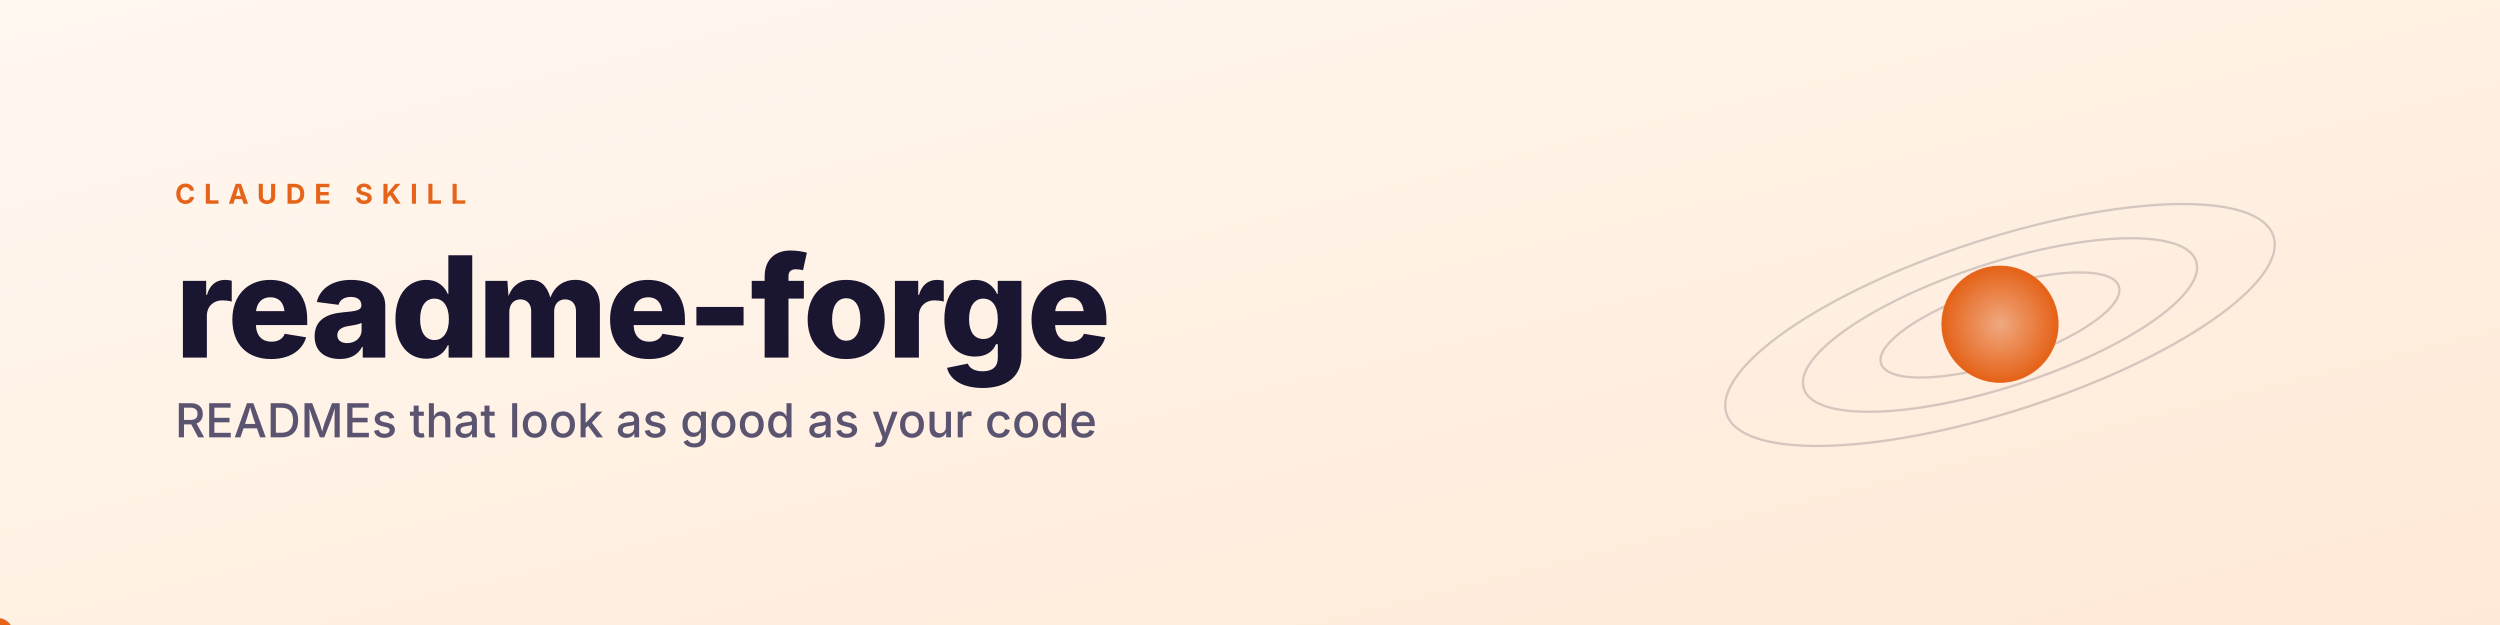
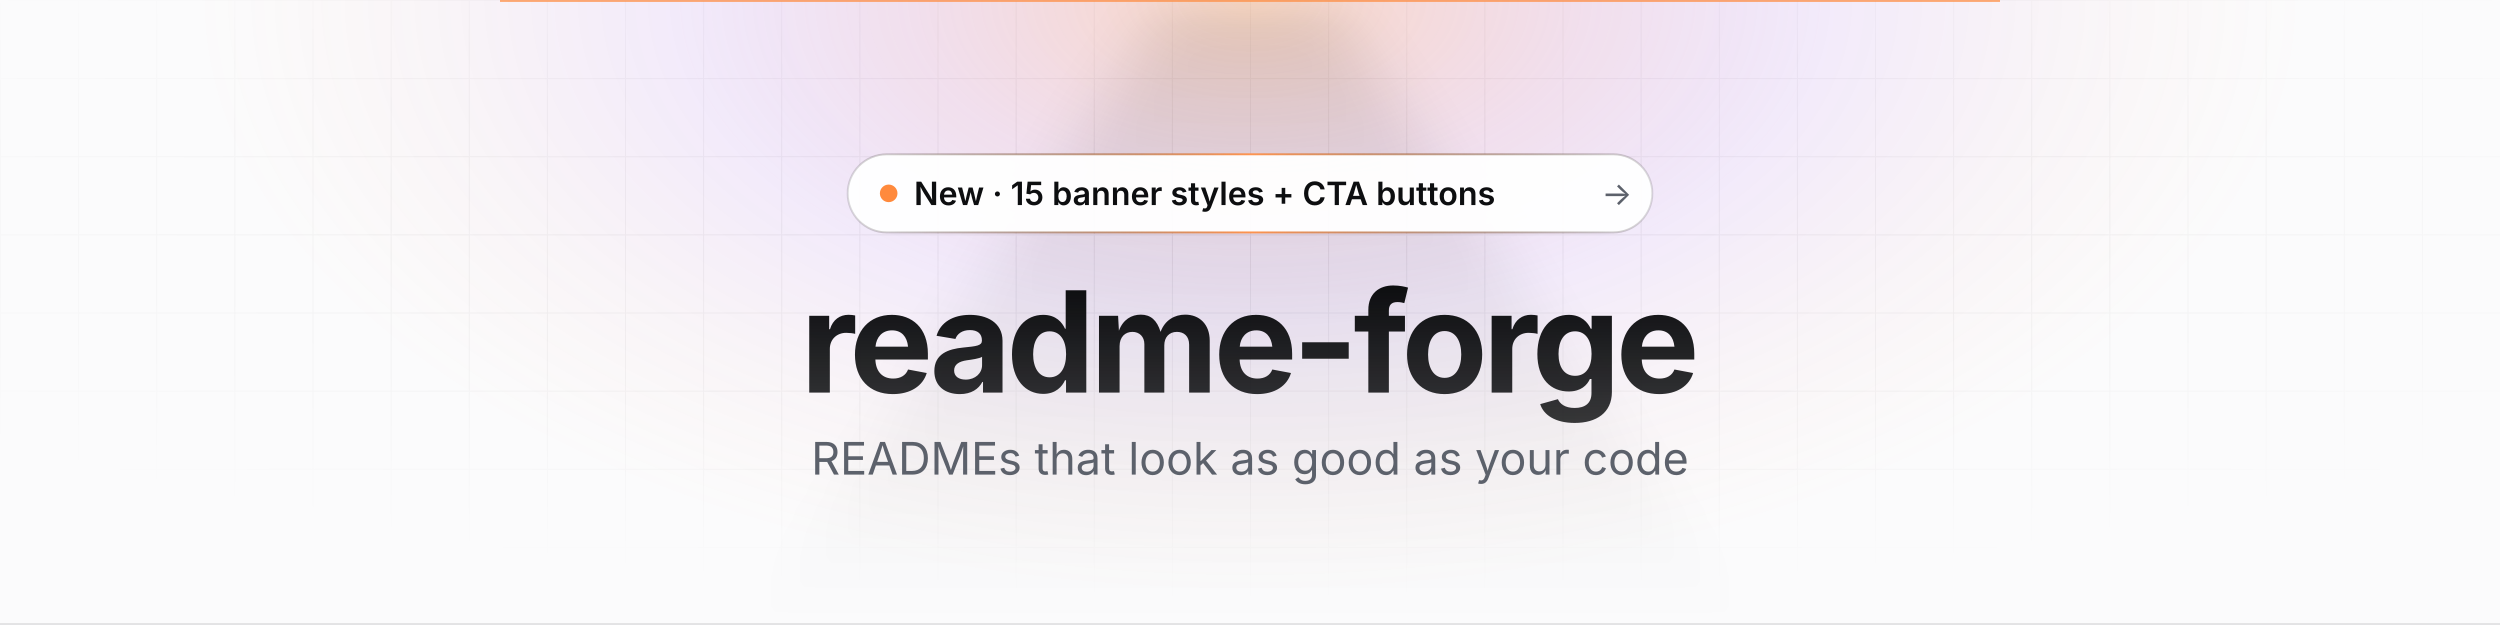
<svg xmlns="http://www.w3.org/2000/svg" width="1280" height="320" viewBox="0 0 1280 320" role="img" aria-labelledby="t">
-   <style>@keyframes pulse{from{transform:scale(1);opacity:.6}to{transform:scale(2.2);opacity:0}}.pulse{transform-box:fill-box;transform-origin:center;animation:pulse 3s ease-out infinite}@media (prefers-reduced-motion: reduce){*{animation:none!important}}</style>
+   <style>@keyframes breathe{0%,100%{opacity:1}50%{opacity:.72}}.beam{animation:breathe 7s ease-in-out infinite}@media (prefers-reduced-motion: reduce){*{animation:none!important}}</style>
  <defs>
-     <linearGradient id="bg" x1="0" y1="0" x2="1" y2="1">
-       <stop offset="0" stop-color="#FFF8F1" />
-       <stop offset="1" stop-color="#FFE9D6" />
+     <pattern id="grid" width="40" height="40" patternUnits="userSpaceOnUse">
+       <path d="M 40 0 L 0 0 0 40" fill="none" stroke="#0D0E10" stroke-opacity="0.08" stroke-width="1" />
+     </pattern>
+     <radialGradient id="fade" cx=".5" cy=".35" r=".62">
+       <stop offset="0" stop-color="#fff" />
+       <stop offset="1" stop-color="#fff" stop-opacity="0" />
+     </radialGradient>
+     <mask id="gm">
+       <rect width="1280" height="320" fill="url(#fade)" />
+     </mask>
+     <radialGradient id="glow" cx=".5" cy=".5" r=".5">
+       <stop offset="0" stop-color="#FF8A3D" stop-opacity="0.3" />
+       <stop offset=".55" stop-color="#9333EA" stop-opacity="0.08" />
+       <stop offset="1" stop-color="#FF8A3D" stop-opacity="0" />
+     </radialGradient>
+     <linearGradient id="cone" x1="0" y1="0" x2="0" y2="1">
+       <stop offset="0" stop-color="#0D0E10" stop-opacity="0.1" />
+       <stop offset="1" stop-color="#0D0E10" stop-opacity="0" />
    </linearGradient>
-     <radialGradient id="core">
-       <stop offset="0" stop-color="#F0A981" />
-       <stop offset="1" stop-color="#E5641A" />
-     </radialGradient>
-     <path id="o0" d="M 960.0 166.4 a 64.0 19.2 0 1 0 128.0 0 a 64.0 19.2 0 1 0 -128.0 0" />
-     <path id="o1" d="M 918.4 166.4 a 105.6 31.7 0 1 0 211.2 0 a 105.6 31.7 0 1 0 -211.2 0" />
-     <path id="o2" d="M 876.8 166.4 a 147.2 44.2 0 1 0 294.4 0 a 147.2 44.2 0 1 0 -294.4 0" />
+     <filter id="soft">
+       <feGaussianBlur stdDeviation="14" />
+     </filter>
+     <linearGradient id="pillb" x1="0" x2="1">
+       <stop offset="0" stop-color="#0D0E10" stop-opacity=".14" />
+       <stop offset=".5" stop-color="#FF8A3D" stop-opacity=".9" />
+       <stop offset="1" stop-color="#0D0E10" stop-opacity=".14" />
+       <animateTransform attributeName="gradientTransform" type="translate" values="-1 0;1 0" dur="4s" repeatCount="indefinite" />
+     </linearGradient>
+     <linearGradient id="tgrad" x1="0" y1="0" x2="0" y2="1">
+       <stop offset="0" stop-color="#0D0E10" />
+       <stop offset="1" stop-color="#0D0E10" stop-opacity="0.82" />
+     </linearGradient>
  </defs>
-   <rect width="1280" height="320" rx="0" fill="url(#bg)" />
-   <use href="#o0" fill="none" stroke="#1A1530" stroke-opacity=".18" stroke-width="1.2" transform="rotate(-18 1024.0 166.4)" />
-   <use href="#o1" fill="none" stroke="#1A1530" stroke-opacity=".18" stroke-width="1.2" transform="rotate(-18 1024.0 166.4)" />
-   <use href="#o2" fill="none" stroke="#1A1530" stroke-opacity=".18" stroke-width="1.2" transform="rotate(-18 1024.0 166.4)" />
-   <circle cx="1024" cy="166" r="29" fill="url(#core)" />
-   <circle class="pulse" cx="1024" cy="166" r="29" fill="none" stroke="#E5641A" stroke-width="2" />
-   <g transform="rotate(-18 1024.0 166.4)">
-     <circle r="5.0" fill="#D93A6E">
-       <animateMotion dur="7s" repeatCount="indefinite" rotate="0">
-         <mpath href="#o0" />
-       </animateMotion>
-       <animate attributeName="r" values="3.5;6.2;3.5" keyTimes="0;.5;1" dur="7s" repeatCount="indefinite" />
-     </circle>
-   </g>
-   <g transform="rotate(-18 1024.0 166.4)">
-     <circle r="6.6" fill="#6A4CF0">
-       <animateMotion dur="11s" repeatCount="indefinite" rotate="0">
-         <mpath href="#o1" />
-       </animateMotion>
-       <animate attributeName="r" values="4.6;8.2;4.6" keyTimes="0;.5;1" dur="11s" repeatCount="indefinite" />
-     </circle>
-   </g>
-   <g transform="rotate(-18 1024.0 166.4)">
-     <circle r="8.2" fill="#E5641A">
-       <animateMotion dur="16s" repeatCount="indefinite" rotate="0">
-         <mpath href="#o2" />
-       </animateMotion>
-       <animate attributeName="r" values="5.7;10.2;5.7" keyTimes="0;.5;1" dur="16s" repeatCount="indefinite" />
-     </circle>
-   </g>
-   <text class="tag fade d1" x="89.6" y="104.3" text-anchor="start" font-family="'Segoe UI', -apple-system, BlinkMacSystemFont, 'Helvetica Neue', Inter, Roboto, Arial, sans-serif" font-size="14" font-weight="700" letter-spacing="4.5" fill="#E5641A">CLAUDE SKILL</text>
-   <text class="title fade d2" x="89.6" y="183.1" text-anchor="start" font-family="'Segoe UI', -apple-system, BlinkMacSystemFont, 'Helvetica Neue', Inter, Roboto, Arial, sans-serif" font-size="72" font-weight="800" letter-spacing="-1.4" fill="#1A1530">readme-forge</text>
-   <text class="sub fade d3" x="89.6" y="223.9" text-anchor="start" font-family="'Segoe UI', -apple-system, BlinkMacSystemFont, 'Helvetica Neue', Inter, Roboto, Arial, sans-serif" font-size="24" font-weight="500" fill="#5B5470">READMEs that look as good as your code</text>
+   <rect width="1280" height="320" fill="#FBFBFC" />
+   <rect width="1280" height="320" fill="url(#grid)" mask="url(#gm)" />
+   <ellipse class="beam" cx="640.0" cy="0" rx="538" ry="304" fill="url(#glow)" />
+   <polygon points="600.0,0 680.0,0 896,320 384,320" fill="url(#cone)" filter="url(#soft)" />
+   <rect x="256" y="0" width="768" height="1" fill="#FF8A3D" opacity=".7" />
+   <rect x="434" y="79" width="412" height="40" rx="20" fill="#FFFFFF" fill-opacity="0.95" stroke="url(#pillb)" stroke-width="1" />
+   <circle cx="455" cy="99" r="4.5" fill="#FF8A3D" />
+   <text x="468" y="105" font-family="'Segoe UI', -apple-system, BlinkMacSystemFont, 'Helvetica Neue', Inter, Roboto, Arial, sans-serif" font-size="16.5" font-weight="600" fill="#0D0E10">New · 15 banner styles + CTA buttons</text>
+   <text x="820" y="105" font-family="'Segoe UI', -apple-system, BlinkMacSystemFont, 'Helvetica Neue', Inter, Roboto, Arial, sans-serif" font-size="16.5" fill="#5C616B">→</text>
+   <text x="640.0" y="201" text-anchor="middle" font-family="'Segoe UI', -apple-system, BlinkMacSystemFont, 'Helvetica Neue', Inter, Roboto, Arial, sans-serif" font-size="72" font-weight="700" letter-spacing="-2.5" fill="url(#tgrad)">readme-forge</text>
+   <text x="640.0" y="243" text-anchor="middle" font-family="'Segoe UI', -apple-system, BlinkMacSystemFont, 'Helvetica Neue', Inter, Roboto, Arial, sans-serif" font-size="23" fill="#5C616B">READMEs that look as good as your code</text>
+   <rect x="0" y="319" width="1280" height="1" fill="#0D0E10" opacity="0.1" />
</svg>
